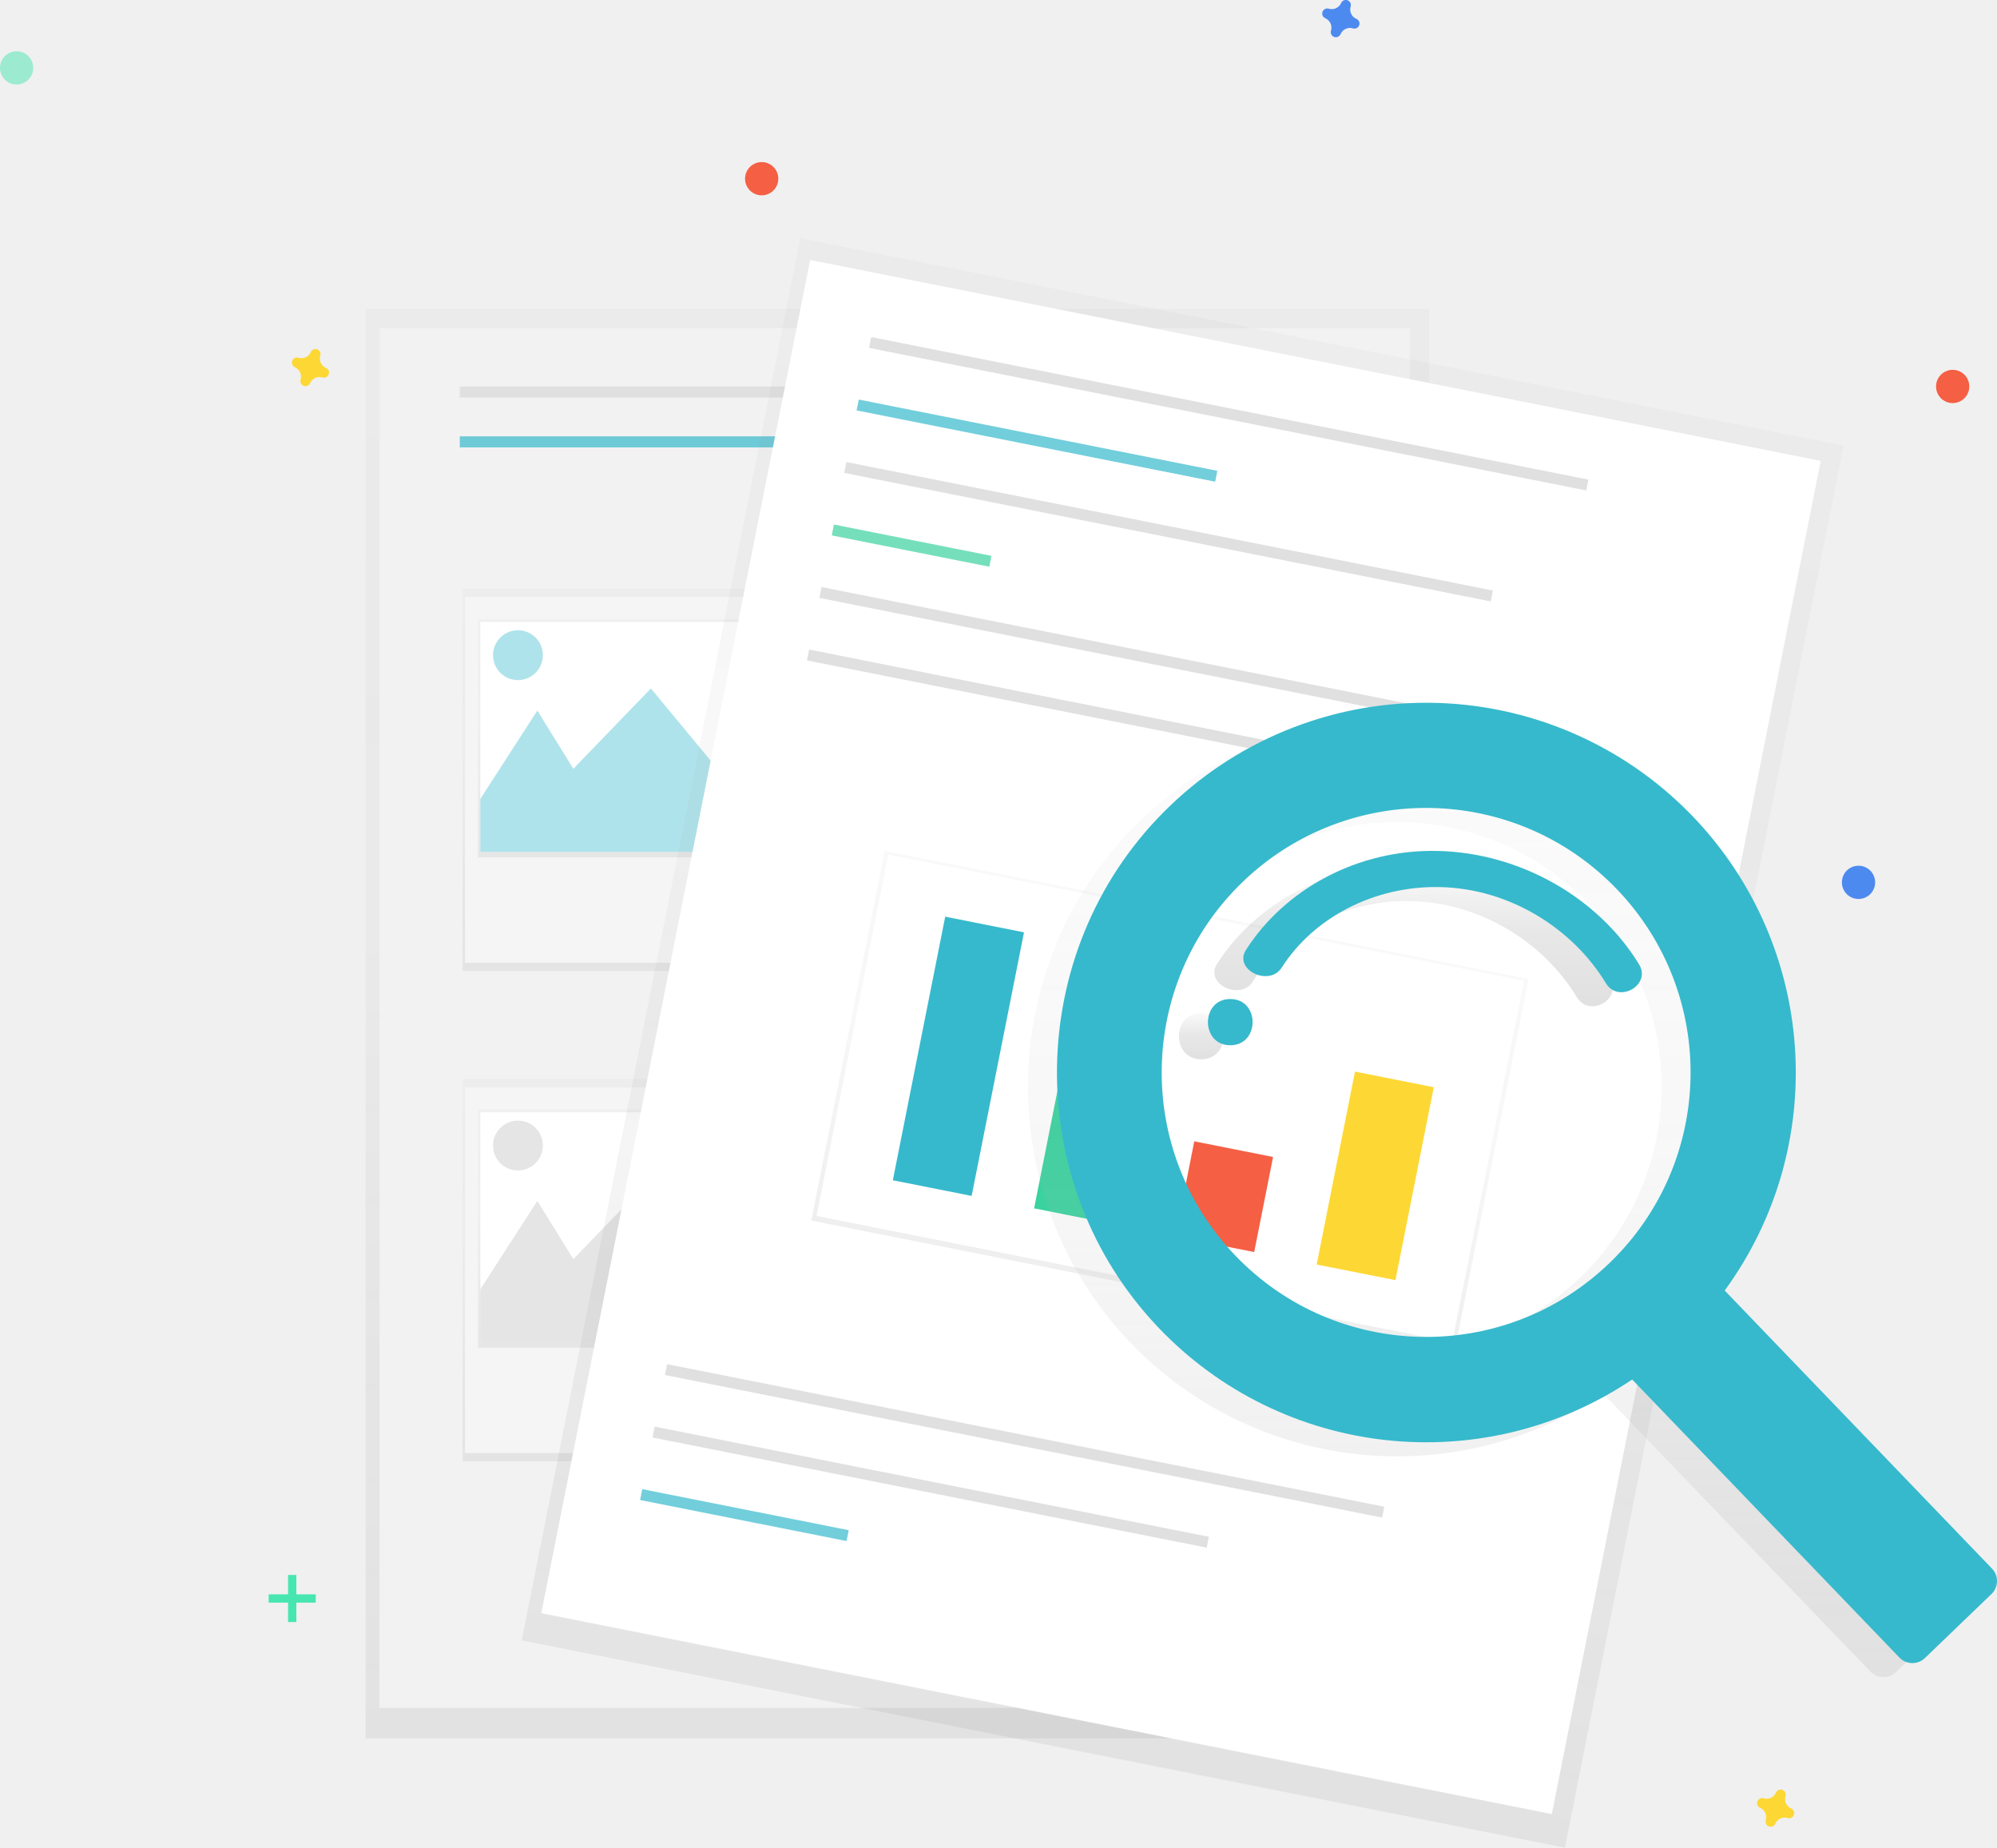
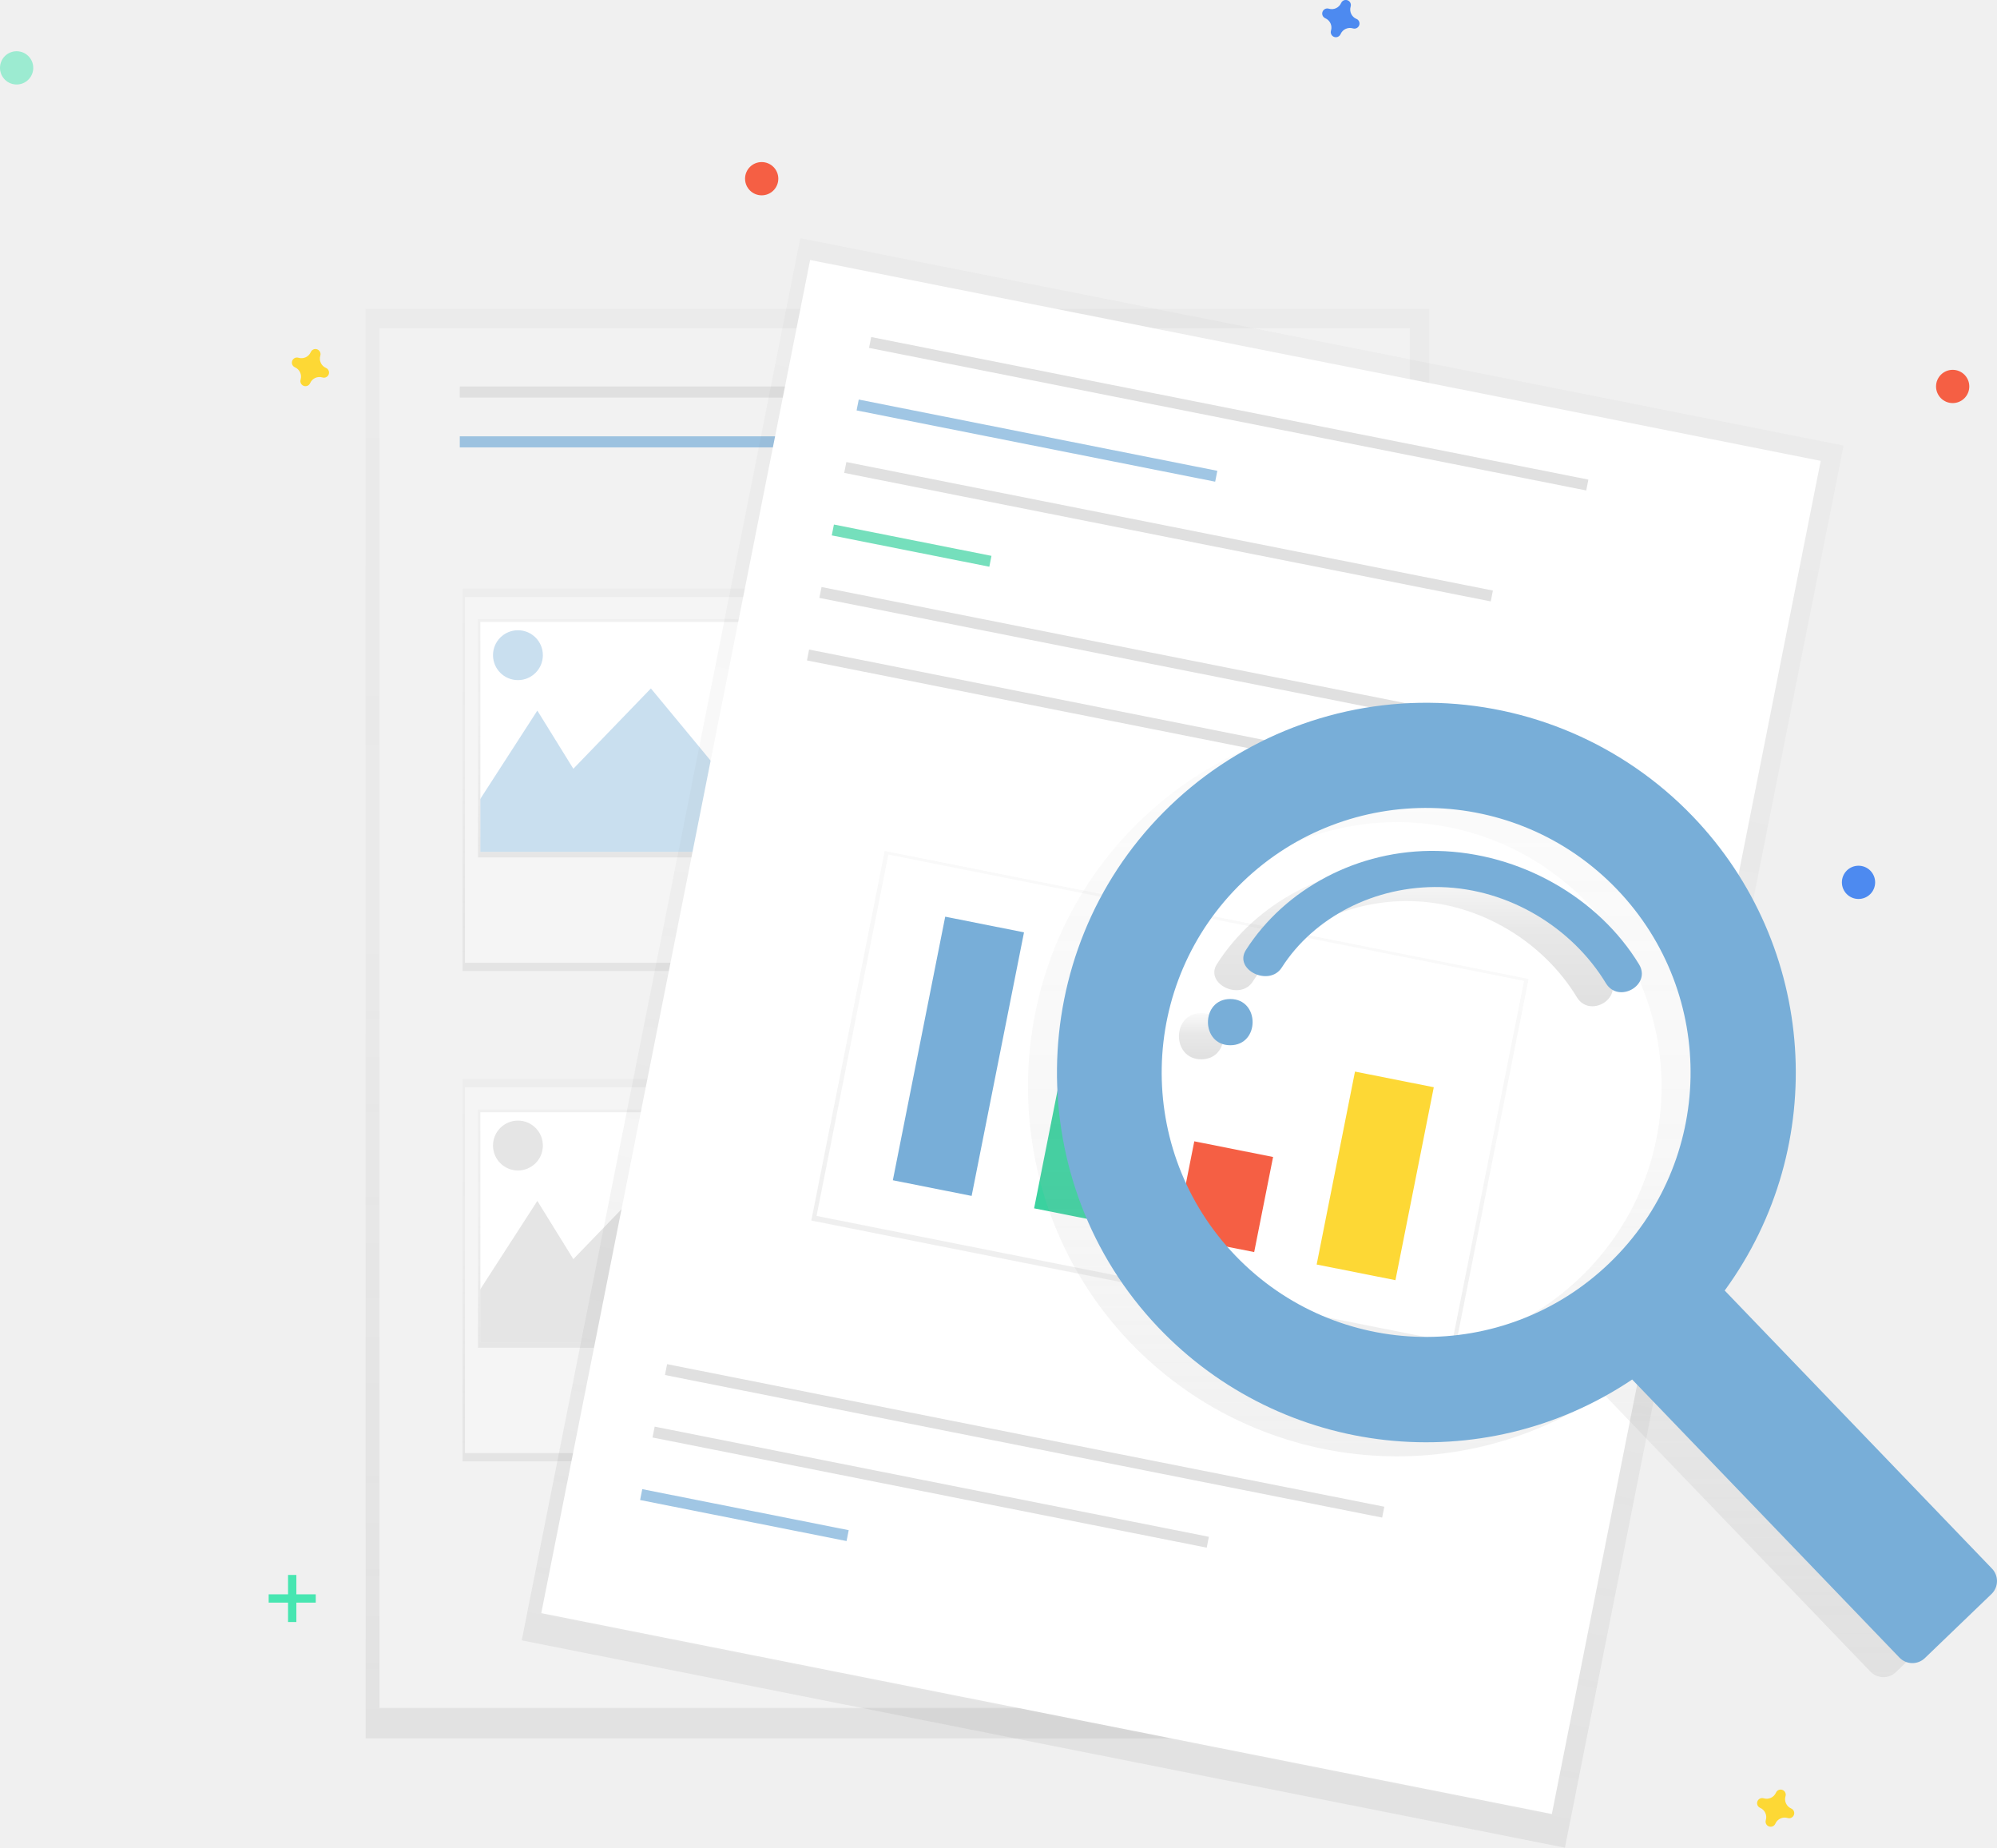
<svg xmlns="http://www.w3.org/2000/svg" xmlns:xlink="http://www.w3.org/1999/xlink" id="9a5c15f4-7944-40bc-b8da-d63b7d478a28" data-name="Layer 1" width="842" height="778.92" viewBox="0 0 842 778.92">
  <defs>
    <linearGradient id="a91ba363-77be-43f7-9cf6-91c4a3880d9c" x1="378.37" y1="732.81" x2="378.37" y2="130.21" gradientUnits="userSpaceOnUse">
      <stop offset="0" stop-color="gray" stop-opacity="0.25" />
      <stop offset="0.54" stop-color="gray" stop-opacity="0.12" />
      <stop offset="1" stop-color="gray" stop-opacity="0.1" />
    </linearGradient>
    <linearGradient id="d1e6aa0e-d79d-4f6f-afbb-c37e9ed80ff9" x1="274.44" y1="409.32" x2="274.44" y2="248.16" xlink:href="#a91ba363-77be-43f7-9cf6-91c4a3880d9c" />
    <linearGradient id="a279b039-1afd-4281-8292-ccd5c8c9b734" x1="274.44" y1="361.44" x2="274.44" y2="261.01" xlink:href="#a91ba363-77be-43f7-9cf6-91c4a3880d9c" />
    <clipPath id="42e7b1d1-2be2-47b0-aacb-a853df270819" transform="translate(-179 -60.54)">
      <rect id="cf34cfb5-9399-4bae-9cea-d47bbef6cb3a" data-name="&lt;Rectangle&gt;" x="381.54" y="322.72" width="143.79" height="96.93" fill="#fff" />
    </clipPath>
    <linearGradient id="972637f2-71db-4198-9c75-a0854a7fe249" x1="274.44" y1="616.03" x2="274.44" y2="454.87" xlink:href="#a91ba363-77be-43f7-9cf6-91c4a3880d9c" />
    <linearGradient id="6c85befd-f960-412c-83e0-663d4b13bf85" x1="274.44" y1="568.15" x2="274.44" y2="467.72" xlink:href="#a91ba363-77be-43f7-9cf6-91c4a3880d9c" />
    <clipPath id="f66b8fac-771d-49bf-85c7-4ce29a79f723" transform="translate(-179 -60.54)">
      <rect id="7439734d-5f7c-428f-88ce-e68b86a45c07" data-name="&lt;Rectangle&gt;" x="381.54" y="529.42" width="143.79" height="96.93" fill="#fff" />
    </clipPath>
    <linearGradient id="598f8edf-c762-4b18-b52d-250fc678075a" x1="688.76" y1="765.86" x2="688.76" y2="163.26" gradientTransform="translate(1142.22 -188.53) rotate(90)" xlink:href="#a91ba363-77be-43f7-9cf6-91c4a3880d9c" />
    <linearGradient id="013b841e-9a42-49b8-8a36-6db9ed002b72" x1="688.18" y1="568.49" x2="688.18" y2="409.67" gradientTransform="translate(1161.39 -164.01) rotate(90)" xlink:href="#a91ba363-77be-43f7-9cf6-91c4a3880d9c" />
    <linearGradient id="f8cab3c1-d868-48bc-b87d-cd2075ddc26a" x1="810.6" y1="767.54" x2="810.6" y2="362.71" gradientUnits="userSpaceOnUse">
      <stop offset="0" stop-color="#b3b3b3" stop-opacity="0.25" />
      <stop offset="0.54" stop-color="#b3b3b3" stop-opacity="0.1" />
      <stop offset="1" stop-color="#b3b3b3" stop-opacity="0.05" />
    </linearGradient>
    <linearGradient id="043d467e-585e-47c7-bb2c-06dd6f5be04b" x1="685.49" y1="507.08" x2="685.49" y2="487.6" gradientUnits="userSpaceOnUse">
      <stop offset="0" stop-opacity="0.12" />
      <stop offset="0.55" stop-opacity="0.09" />
      <stop offset="1" stop-opacity="0.02" />
    </linearGradient>
    <linearGradient id="be08032f-102d-431e-9b5f-1e4ebfc8159b" x1="774.99" y1="484.73" x2="774.99" y2="425.15" xlink:href="#043d467e-585e-47c7-bb2c-06dd6f5be04b" />
  </defs>
  <g opacity="0.5">
    <rect x="154.15" y="130.21" width="448.44" height="602.6" fill="url(#a91ba363-77be-43f7-9cf6-91c4a3880d9c)" />
  </g>
  <rect x="159.99" y="138.39" width="434.43" height="581.58" fill="#f2f2f2" />
  <rect x="193.86" y="162.91" width="149.48" height="4.67" fill="#e0e0e0" />
-   <rect x="193.86" y="183.93" width="149.48" height="4.67" fill="#36b9cc" opacity="0.7" />
+   <rect x="193.86" y="183.93" width="149.48" height="4.67" fill="#78aed8" opacity="0.7" />
  <rect x="365.53" y="162.91" width="149.48" height="4.67" fill="#e0e0e0" />
  <rect x="388.88" y="296.05" width="149.48" height="4.67" fill="#e0e0e0" />
  <rect x="392.39" y="308.89" width="149.48" height="4.67" fill="#e0e0e0" />
  <rect x="399.4" y="321.74" width="149.48" height="4.67" fill="#e0e0e0" />
  <rect x="388.88" y="502.75" width="149.48" height="4.67" fill="#e0e0e0" />
  <rect x="392.39" y="515.6" width="149.48" height="4.67" fill="#e0e0e0" />
  <rect x="399.4" y="528.44" width="149.48" height="4.67" fill="#e0e0e0" />
  <g opacity="0.5">
    <rect x="195.03" y="248.16" width="158.82" height="161.16" fill="url(#d1e6aa0e-d79d-4f6f-afbb-c37e9ed80ff9)" />
  </g>
  <rect x="196.03" y="251.67" width="156.32" height="154.15" fill="#f5f5f5" />
  <g opacity="0.5">
    <rect x="201.54" y="261.01" width="145.8" height="100.43" fill="url(#a279b039-1afd-4281-8292-ccd5c8c9b734)" />
  </g>
  <rect id="e1f34465-d008-41db-868b-e00503fb87b3" data-name="&lt;Rectangle&gt;" x="202.54" y="262.18" width="143.79" height="96.93" fill="#fff" />
  <g clip-path="url(#42e7b1d1-2be2-47b0-aacb-a853df270819)">
-     <polygon points="190.35 355.61 226.56 299.55 241.74 324.07 274.44 290.21 302.47 324.07 326.99 273.86 390.05 374.29 185.68 367.28 190.35 355.61" fill="#36b9cc" opacity="0.4" />
-     <circle cx="218.38" cy="276.19" r="10.51" fill="#36b9cc" opacity="0.4" />
+     <polygon points="190.35 355.61 226.56 299.55 241.74 324.07 274.44 290.21 302.47 324.07 326.99 273.86 390.05 374.29 185.68 367.28 190.35 355.61" fill="#78aed8" opacity="0.4" />
+     <circle cx="218.38" cy="276.19" r="10.51" fill="#78aed8" opacity="0.4" />
  </g>
  <g opacity="0.5">
    <rect x="195.03" y="454.87" width="158.82" height="161.16" fill="url(#972637f2-71db-4198-9c75-a0854a7fe249)" />
  </g>
  <rect x="196.03" y="458.37" width="156.32" height="154.15" fill="#f5f5f5" />
  <g opacity="0.5">
    <rect x="201.54" y="467.72" width="145.8" height="100.43" fill="url(#6c85befd-f960-412c-83e0-663d4b13bf85)" />
  </g>
  <rect id="c95ac4f6-be4d-44a3-92c2-5c8066e2b531" data-name="&lt;Rectangle&gt;" x="202.54" y="468.88" width="143.79" height="96.93" fill="#fff" />
  <g clip-path="url(#f66b8fac-771d-49bf-85c7-4ce29a79f723)">
    <polygon points="190.35 562.31 226.56 506.25 241.74 530.78 274.44 496.91 302.47 530.78 326.99 480.56 390.05 580.99 185.68 573.99 190.35 562.31" fill="#bdbdbd" opacity="0.4" />
    <circle cx="218.38" cy="482.9" r="10.51" fill="#bdbdbd" opacity="0.4" />
  </g>
  <g opacity="0.5">
    <rect x="376.36" y="276.01" width="602.6" height="448.44" transform="translate(-124.09 1006.82) rotate(-78.76)" fill="url(#598f8edf-c762-4b18-b52d-250fc678075a)" />
  </g>
  <rect x="386.18" y="280.49" width="581.58" height="434.43" transform="translate(-122.17 1004.12) rotate(-78.76)" fill="#fff" />
  <rect x="542.89" y="232.65" width="308.31" height="4.67" transform="translate(-119.81 -191.93) rotate(11.24)" fill="#e0e0e0" />
  <rect x="456.83" y="665.62" width="308.31" height="4.67" transform="translate(-37.05 -166.84) rotate(11.24)" fill="#e0e0e0" />
  <rect x="452.26" y="685.13" width="238.24" height="4.67" transform="translate(-34.01 -158.75) rotate(11.24)" fill="#e0e0e0" />
-   <rect x="448.46" y="696.91" width="88.75" height="4.67" transform="translate(-33.22 -143.21) rotate(11.24)" fill="#36b9cc" opacity="0.7" />
-   <rect x="539.13" y="243.97" width="154.15" height="4.67" transform="translate(-119.16 -175.95) rotate(11.24)" fill="#36b9cc" opacity="0.7" />
+   <rect x="448.46" y="696.91" width="88.75" height="4.67" transform="translate(-33.22 -143.21) rotate(11.24)" fill="#78aed8" opacity="0.7" />
+   <rect x="539.13" y="243.97" width="154.15" height="4.67" transform="translate(-119.16 -175.95) rotate(11.24)" fill="#78aed8" opacity="0.7" />
  <rect x="532.71" y="282.38" width="277.94" height="4.67" transform="translate(-110.6 -186.03) rotate(11.24)" fill="#e0e0e0" />
  <rect x="529.49" y="288.24" width="67.73" height="4.67" transform="translate(-111.54 -164.8) rotate(11.24)" fill="#3ad29f" opacity="0.7" />
  <rect x="521.95" y="338.03" width="308.31" height="4.67" transform="translate(-99.67 -185.82) rotate(11.24)" fill="#e0e0e0" />
  <g opacity="0.5">
    <rect x="592.89" y="385.78" width="158.82" height="276.77" transform="translate(-151.88 1020.84) rotate(-78.76)" fill="url(#013b841e-9a42-49b8-8a36-6db9ed002b72)" />
  </g>
  <rect x="535.78" y="445.94" width="273.27" height="155.32" transform="translate(-64.02 -181.59) rotate(11.24)" fill="#fff" />
  <rect x="516.71" y="364.38" width="308.31" height="4.67" transform="translate(-94.63 -184.29) rotate(11.24)" fill="#e0e0e0" />
-   <rect x="566.14" y="449.2" width="33.87" height="113.28" transform="translate(-69.19 -164.51) rotate(11.24)" fill="#36b9cc" />
+   <rect x="566.14" y="449.2" width="33.87" height="113.28" transform="translate(-69.19 -164.51) rotate(11.24)" fill="#78aed8" />
  <rect x="622.06" y="498.05" width="33.87" height="75.91" transform="translate(-62.24 -174.83) rotate(11.24)" fill="#3ad29f" />
  <rect x="678.21" y="544.59" width="33.87" height="40.87" transform="translate(-55.5 -185.22) rotate(11.24)" fill="#f55f44" />
  <rect x="741.87" y="514.79" width="33.87" height="82.92" transform="translate(-55.99 -197.8) rotate(11.24)" fill="#fdd835" />
  <path d="M880.45,410.55a155.89,155.89,0,0,0-223.11-1.68c-59,59.48-60,156.33-2.29,217.07A155.89,155.89,0,0,0,854.95,648L967.64,765.21a7.59,7.59,0,0,0,10.73.21l28.08-27a7.59,7.59,0,0,0,.21-10.73L894,610.49A155.9,155.9,0,0,0,880.45,410.55ZM845.35,599a111.5,111.5,0,1,1,3.1-157.66A111.5,111.5,0,0,1,845.35,599Z" transform="translate(-179 -60.54)" fill="url(#f8cab3c1-d868-48bc-b87d-cd2075ddc26a)" />
  <path d="M685.49,487.6c-12.54,0-12.56,19.49,0,19.49S698.05,487.6,685.49,487.6Z" transform="translate(-179 -60.54)" fill="url(#043d467e-585e-47c7-bb2c-06dd6f5be04b)" />
  <path d="M772.9,425.17c-33.75-.76-64.46,16.17-80.79,41.73-5.33,8.34,9.8,15.71,15.1,7.41,13.52-21.16,39.21-34.6,67-33.9,29.12.73,55.62,17.39,69.65,40.51,5.32,8.77,19.27.8,14-7.92C840.8,445,807.76,426,772.9,425.17Z" transform="translate(-179 -60.54)" fill="url(#be08032f-102d-431e-9b5f-1e4ebfc8159b)" />
-   <path d="M892.68,404.63a155.89,155.89,0,0,0-223.11-1.68c-59,59.48-60,156.33-2.29,217.07a155.89,155.89,0,0,0,199.9,22.05L979.86,759.29a7.59,7.59,0,0,0,10.73.21l28.08-27a7.59,7.59,0,0,0,.21-10.73L906.19,604.56A155.9,155.9,0,0,0,892.68,404.63ZM857.58,593a111.5,111.5,0,1,1,3.1-157.66A111.5,111.5,0,0,1,857.58,593Z" transform="translate(-179 -60.54)" fill="#36b9cc" />
-   <path d="M697.72,481.67c-12.54,0-12.56,19.49,0,19.49S710.28,481.67,697.72,481.67Z" transform="translate(-179 -60.54)" fill="#36b9cc" />
-   <path d="M785.13,419.25c-33.75-.76-64.46,16.17-80.79,41.73-5.33,8.34,9.8,15.71,15.1,7.41,13.52-21.16,39.21-34.6,67-33.9,29.12.73,55.62,17.39,69.65,40.51,5.32,8.77,19.27.8,14-7.92C853,439,820,420,785.13,419.25Z" transform="translate(-179 -60.54)" fill="#36b9cc" />
+   <path d="M892.68,404.63a155.89,155.89,0,0,0-223.11-1.68c-59,59.48-60,156.33-2.29,217.07a155.89,155.89,0,0,0,199.9,22.05L979.86,759.29a7.59,7.59,0,0,0,10.73.21l28.08-27a7.59,7.59,0,0,0,.21-10.73L906.19,604.56A155.9,155.9,0,0,0,892.68,404.63ZM857.58,593a111.5,111.5,0,1,1,3.1-157.66A111.5,111.5,0,0,1,857.58,593Z" transform="translate(-179 -60.54)" fill="#78aed8" />
+   <path d="M697.72,481.67c-12.54,0-12.56,19.49,0,19.49S710.28,481.67,697.72,481.67Z" transform="translate(-179 -60.54)" fill="#78aed8" />
+   <path d="M785.13,419.25c-33.75-.76-64.46,16.17-80.79,41.73-5.33,8.34,9.8,15.71,15.1,7.41,13.52-21.16,39.21-34.6,67-33.9,29.12.73,55.62,17.39,69.65,40.51,5.32,8.77,19.27.8,14-7.92C853,439,820,420,785.13,419.25Z" transform="translate(-179 -60.54)" fill="#78aed8" />
  <rect x="121.45" y="663.91" width="3.5" height="19.85" fill="#47e6b1" />
  <rect x="300.45" y="724.45" width="3.5" height="19.85" transform="translate(857.58 371.63) rotate(90)" fill="#47e6b1" />
  <path d="M750.87,68.49a4.29,4.29,0,0,1-2.39-5.19,2.06,2.06,0,0,0,.09-.48h0a2.15,2.15,0,0,0-3.87-1.43h0a2.06,2.06,0,0,0-.24.42,4.29,4.29,0,0,1-5.19,2.39,2.06,2.06,0,0,0-.48-.09h0A2.15,2.15,0,0,0,737.38,68h0a2.06,2.06,0,0,0,.42.24,4.29,4.29,0,0,1,2.39,5.19,2.06,2.06,0,0,0-.09.48h0A2.15,2.15,0,0,0,744,75.32h0a2.06,2.06,0,0,0,.24-.42,4.29,4.29,0,0,1,5.19-2.39,2.06,2.06,0,0,0,.48.09h0a2.15,2.15,0,0,0,1.43-3.87h0A2.06,2.06,0,0,0,750.87,68.49Z" transform="translate(-179 -60.54)" fill="#4d8af0" />
  <path d="M316.44,215.64a4.29,4.29,0,0,1-2.39-5.19,2.06,2.06,0,0,0,.09-.48h0a2.15,2.15,0,0,0-3.87-1.43h0a2.06,2.06,0,0,0-.24.42,4.29,4.29,0,0,1-5.19,2.39,2.06,2.06,0,0,0-.48-.09h0a2.15,2.15,0,0,0-1.43,3.87h0a2.06,2.06,0,0,0,.42.24,4.29,4.29,0,0,1,2.39,5.19,2.06,2.06,0,0,0-.09.48h0a2.15,2.15,0,0,0,3.87,1.43h0a2.06,2.06,0,0,0,.24-.42,4.29,4.29,0,0,1,5.19-2.39,2.06,2.06,0,0,0,.48.09h0a2.15,2.15,0,0,0,1.43-3.87h0A2.06,2.06,0,0,0,316.44,215.64Z" transform="translate(-179 -60.54)" fill="#fdd835" />
  <path d="M934.22,822.9a4.29,4.29,0,0,1-2.39-5.19,2.06,2.06,0,0,0,.09-.48h0a2.15,2.15,0,0,0-3.87-1.43h0a2.06,2.06,0,0,0-.24.42,4.29,4.29,0,0,1-5.19,2.39,2.06,2.06,0,0,0-.48-.09h0a2.15,2.15,0,0,0-1.43,3.87h0a2.06,2.06,0,0,0,.42.24,4.29,4.29,0,0,1,2.39,5.19,2.06,2.06,0,0,0-.09.48h0a2.15,2.15,0,0,0,3.87,1.43h0a2.06,2.06,0,0,0,.24-.42,4.29,4.29,0,0,1,5.19-2.39,2.06,2.06,0,0,0,.48.09h0a2.15,2.15,0,0,0,1.43-3.87h0A2.06,2.06,0,0,0,934.22,822.9Z" transform="translate(-179 -60.54)" fill="#fdd835" />
  <circle cx="321.15" cy="75.33" r="7.01" fill="#f55f44" />
  <circle cx="823.31" cy="162.91" r="7.01" fill="#f55f44" />
  <circle cx="783.61" cy="371.95" r="7.01" fill="#4d8af0" />
  <circle cx="7.01" cy="28.61" r="7.01" fill="#47e6b1" opacity="0.5" />
</svg>
